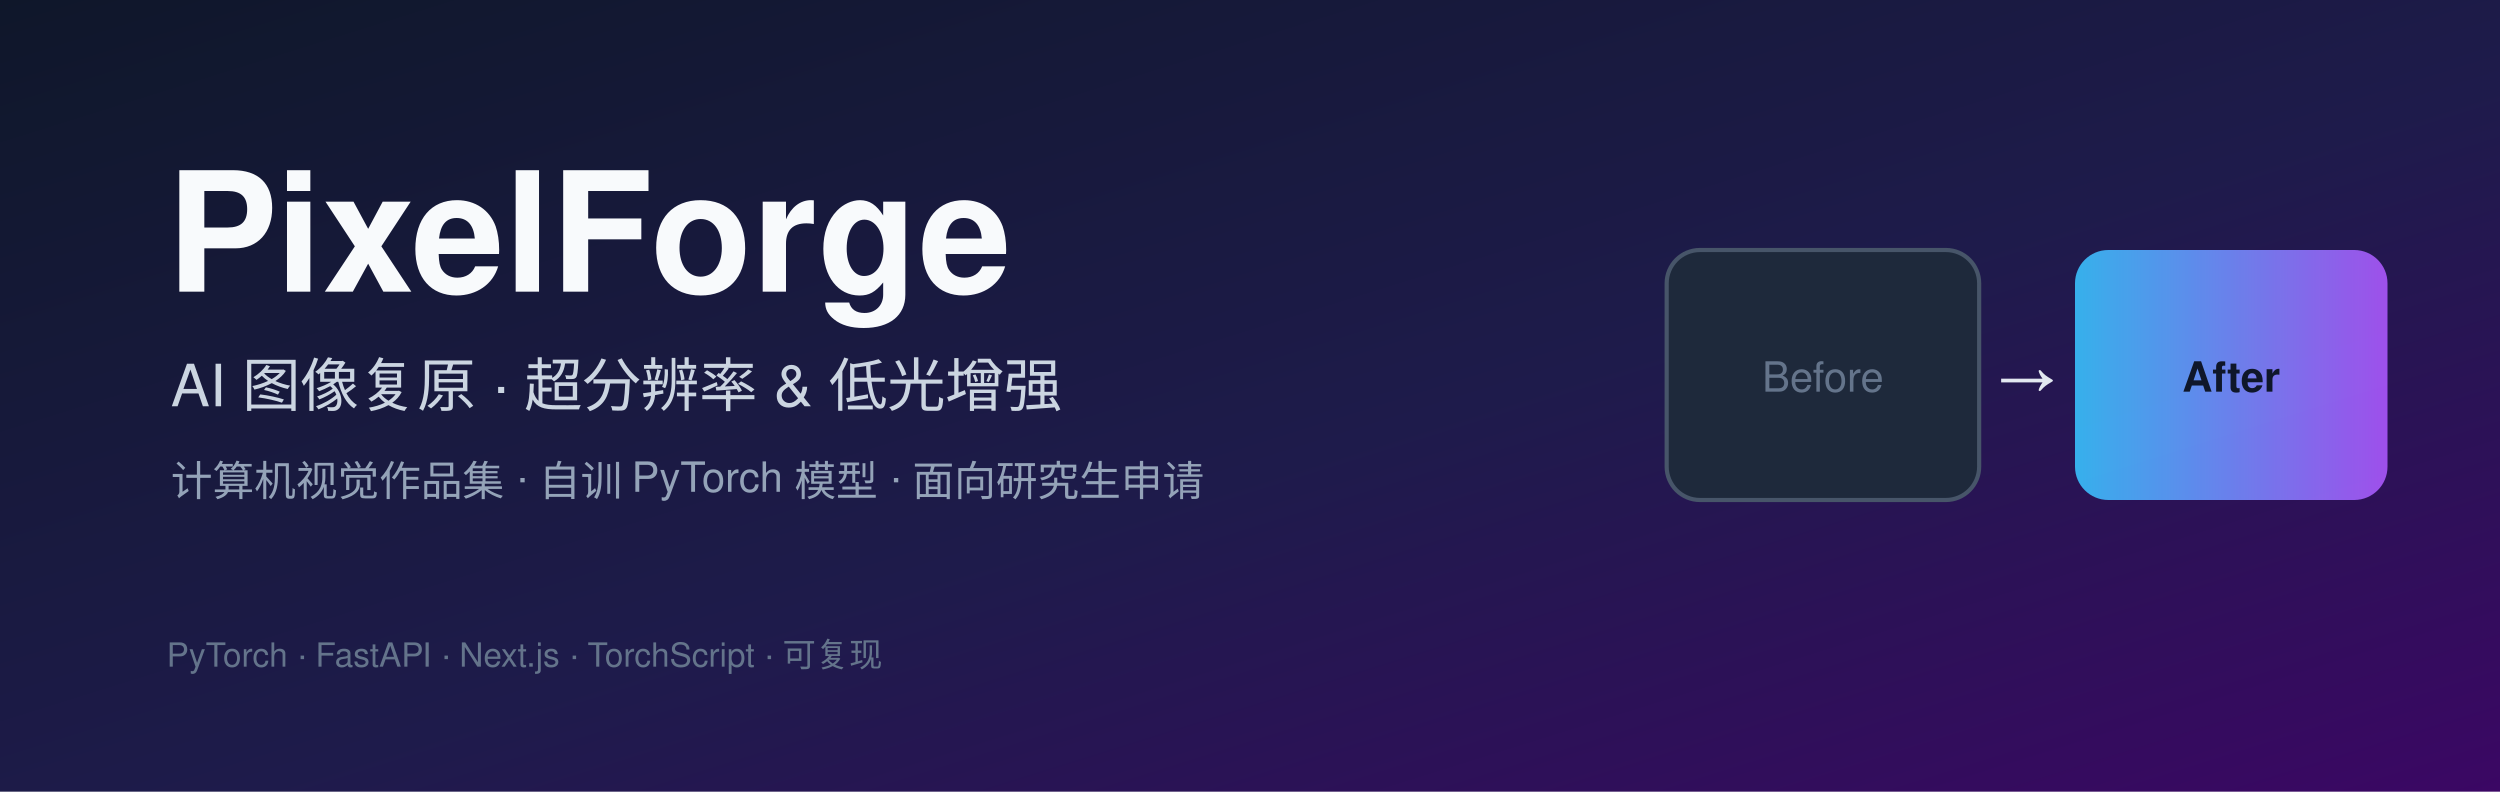
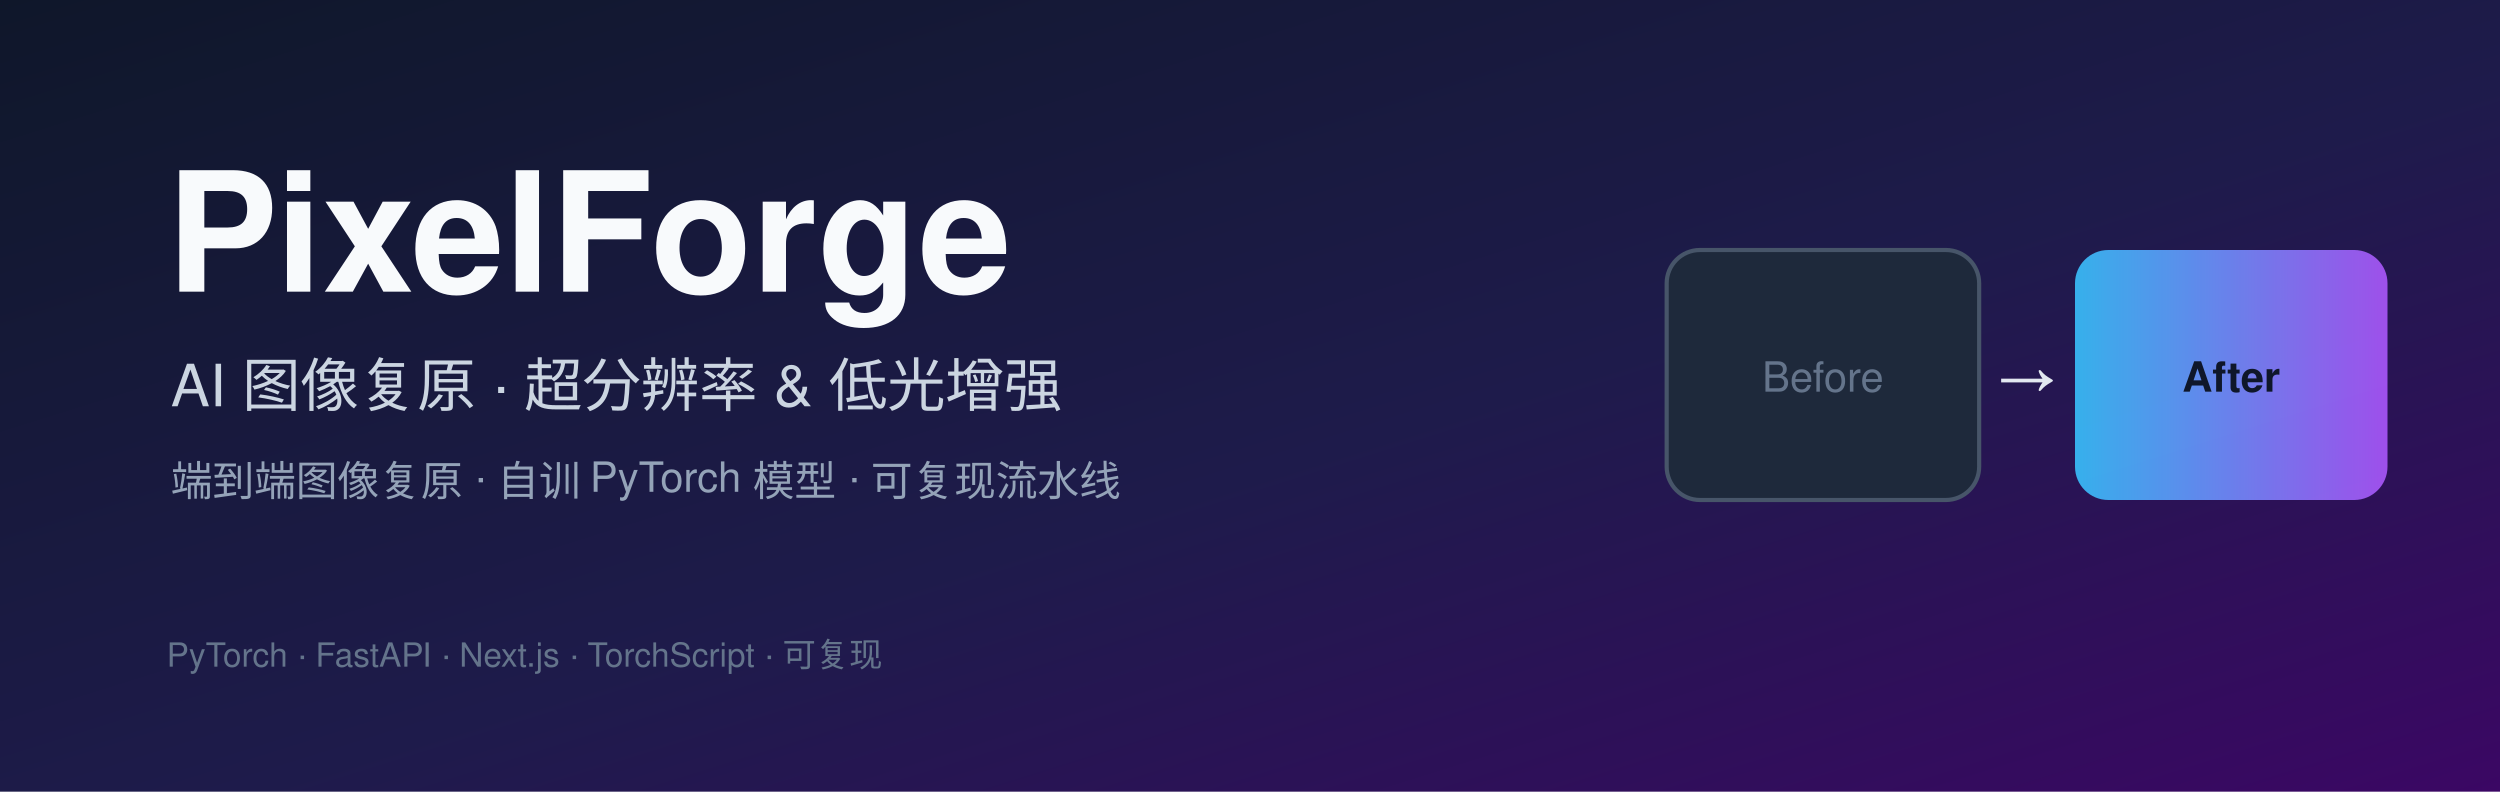
<svg xmlns="http://www.w3.org/2000/svg" width="1200" height="380" viewBox="0 0 1200 380">
  <defs>
    <linearGradient id="bg" x1="0" y1="0" x2="1" y2="1">
      <stop offset="0%" stop-color="#0f172a" />
      <stop offset="55%" stop-color="#1e1b4b" />
      <stop offset="100%" stop-color="#3b0764" />
    </linearGradient>
    <linearGradient id="accent" x1="0" y1="0" x2="1" y2="0">
      <stop offset="0%" stop-color="#38bdf8" />
      <stop offset="100%" stop-color="#a855f7" />
    </linearGradient>
  </defs>
  <rect width="1200" height="380" fill="url(#bg)" />
  <text x="80" y="140" font-family="Segoe UI, Helvetica, Arial, sans-serif" font-size="80" font-weight="700" fill="#f8fafc">PixelForge</text>
  <text x="82" y="195" font-family="Segoe UI, Helvetica, Arial, sans-serif" font-size="28" fill="#cbd5e1">AI 图像复原 · 超分辨率 &amp; 低光增强</text>
-   <text x="82" y="238" font-family="Segoe UI, Helvetica, Arial, sans-serif" font-size="20" fill="#94a3b8">计算机视觉作品集 · 自训 PyTorch 模型 · 面向研究生申请</text>
+   <text x="82" y="238" font-family="Segoe UI, Helvetica, Arial, sans-serif" font-size="20" fill="#94a3b8">端到端图像复原 · 自训 PyTorch 模型 · 可复现流水线</text>
  <g transform="translate(800,120)">
    <rect width="150" height="120" rx="16" fill="#1e293b" stroke="#475569" stroke-width="2" />
    <text x="75" y="68" text-anchor="middle" font-family="Helvetica, Arial, sans-serif" font-size="20" fill="#64748b">Before</text>
    <text x="173" y="72" text-anchor="middle" font-family="Helvetica, Arial, sans-serif" font-size="30" fill="#e2e8f0">→</text>
    <rect x="196" width="150" height="120" rx="16" fill="url(#accent)" opacity="0.92" />
    <text x="271" y="68" text-anchor="middle" font-family="Helvetica, Arial, sans-serif" font-size="20" fill="#0f172a" font-weight="700">After</text>
  </g>
  <text x="80" y="320" font-family="Helvetica, Arial, sans-serif" font-size="16" fill="#64748b">PyTorch · FastAPI · Next.js · TorchScript · 可复现</text>
</svg>
